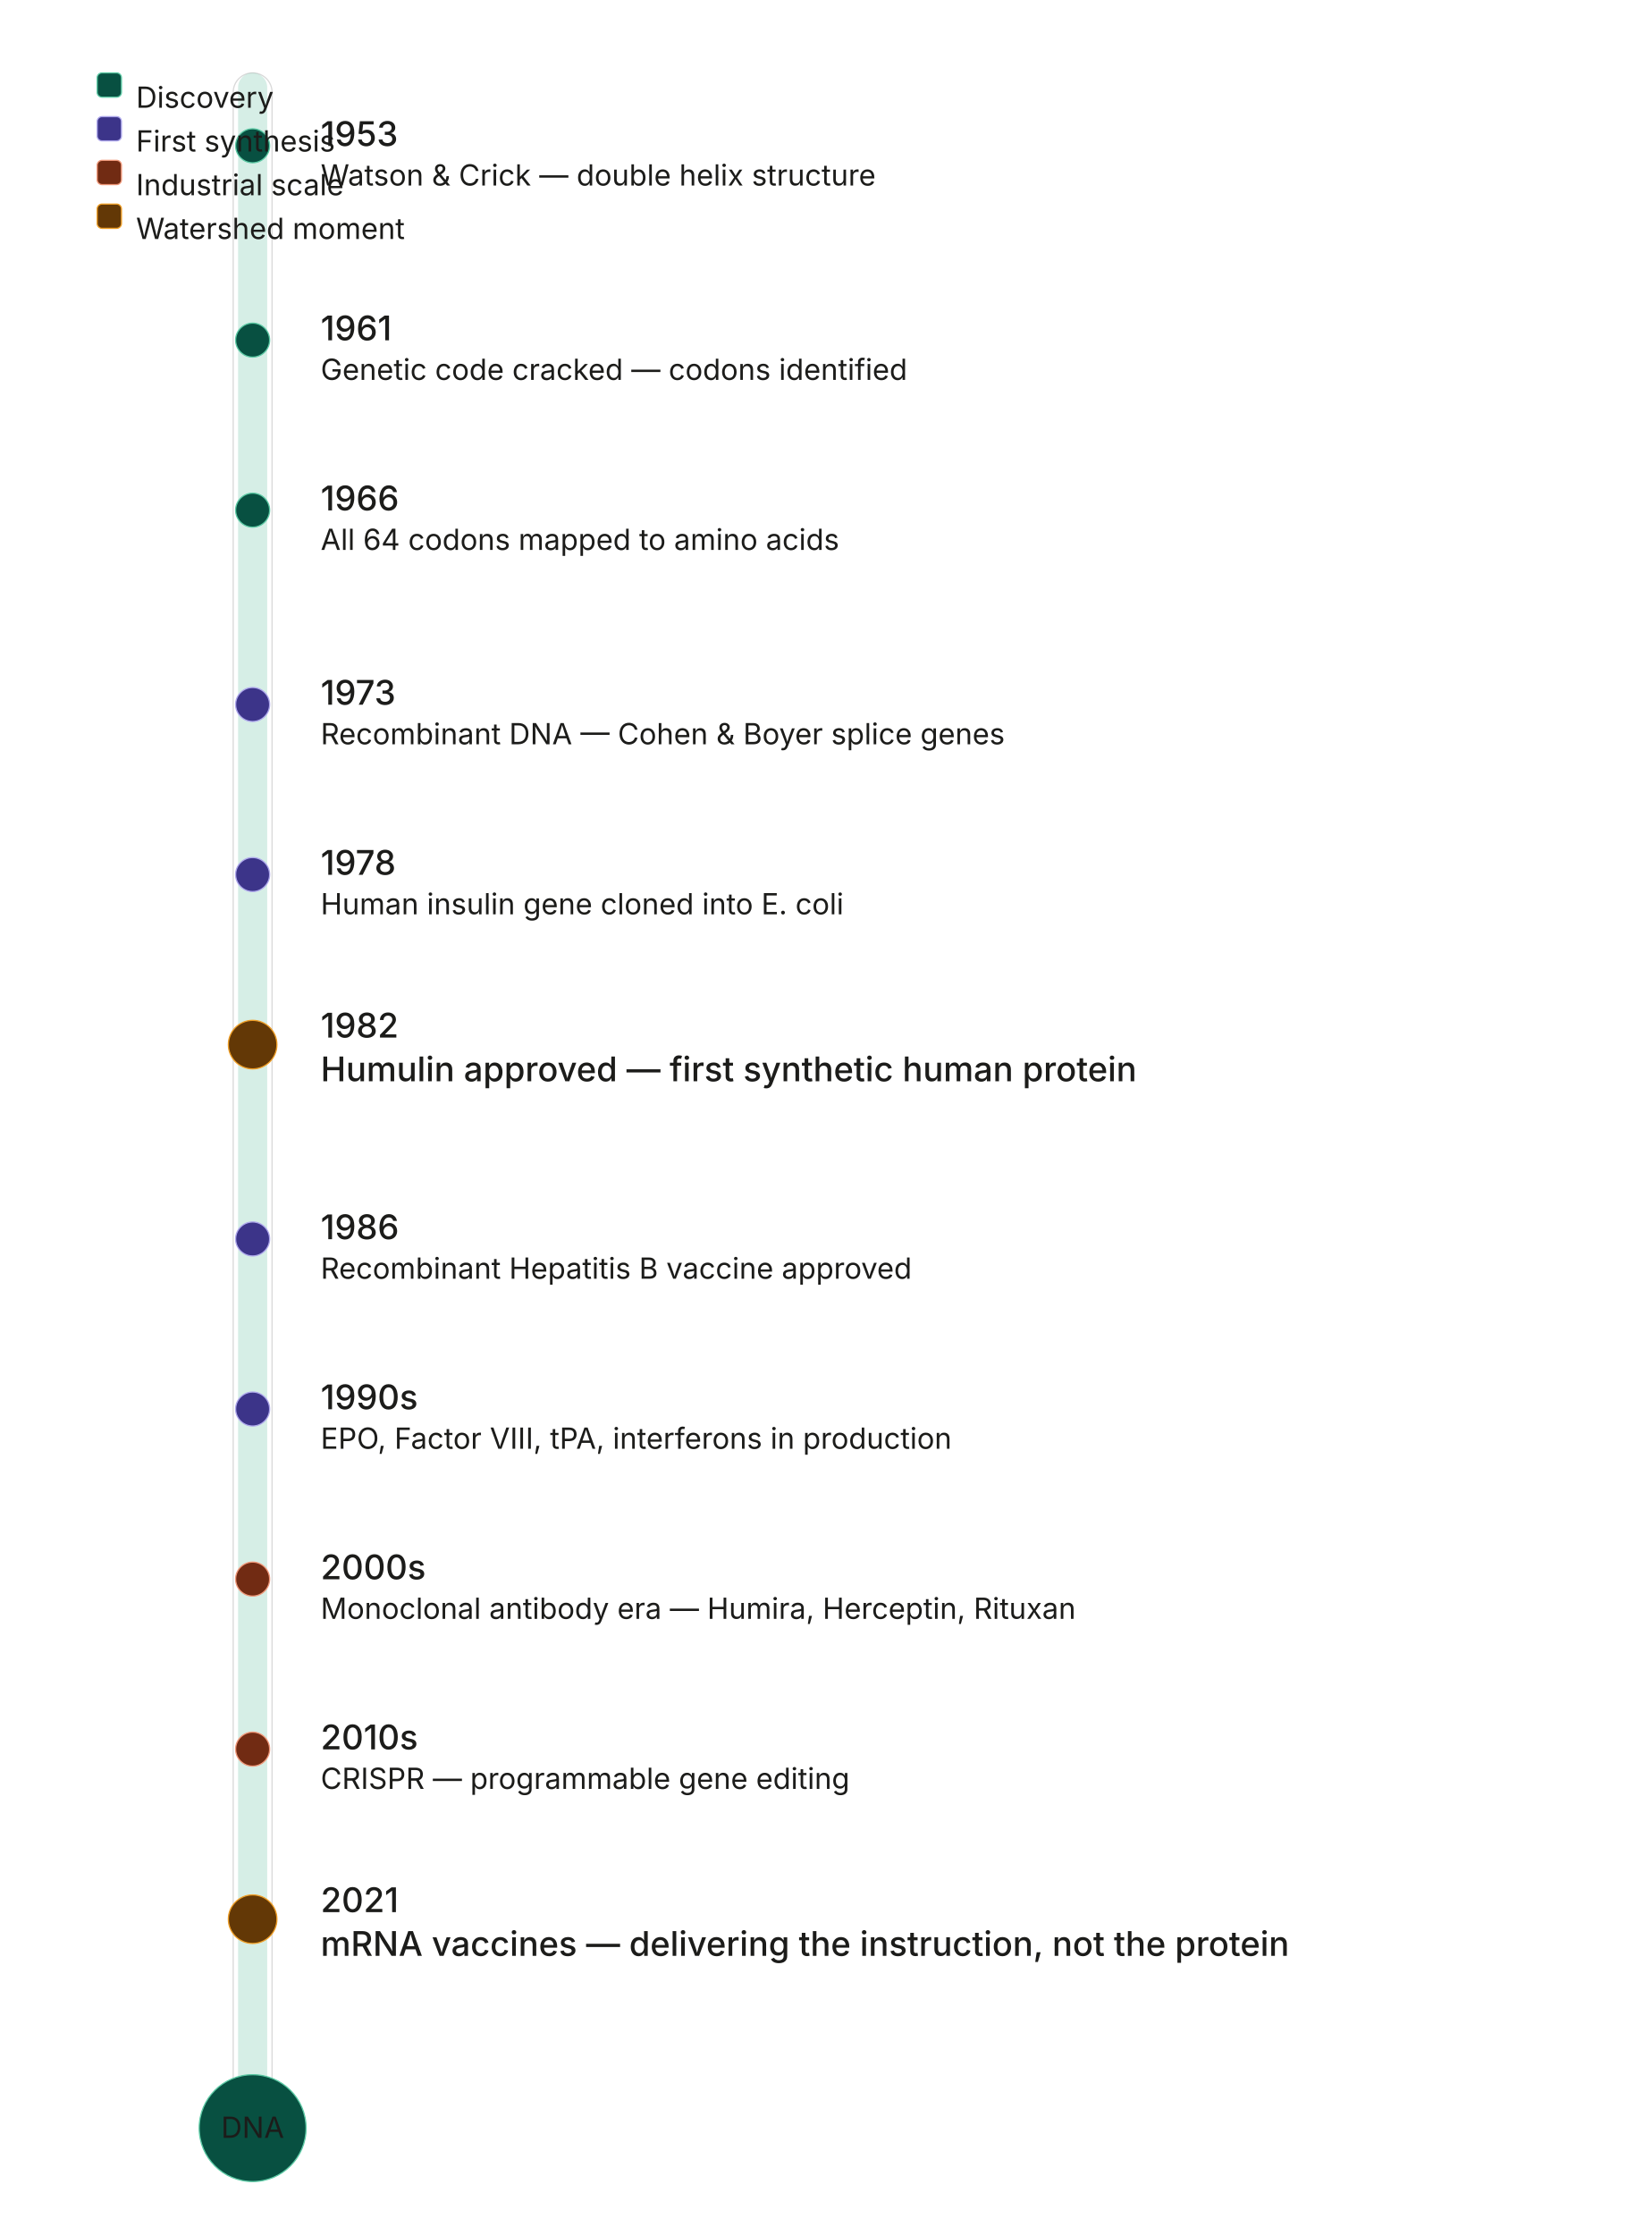
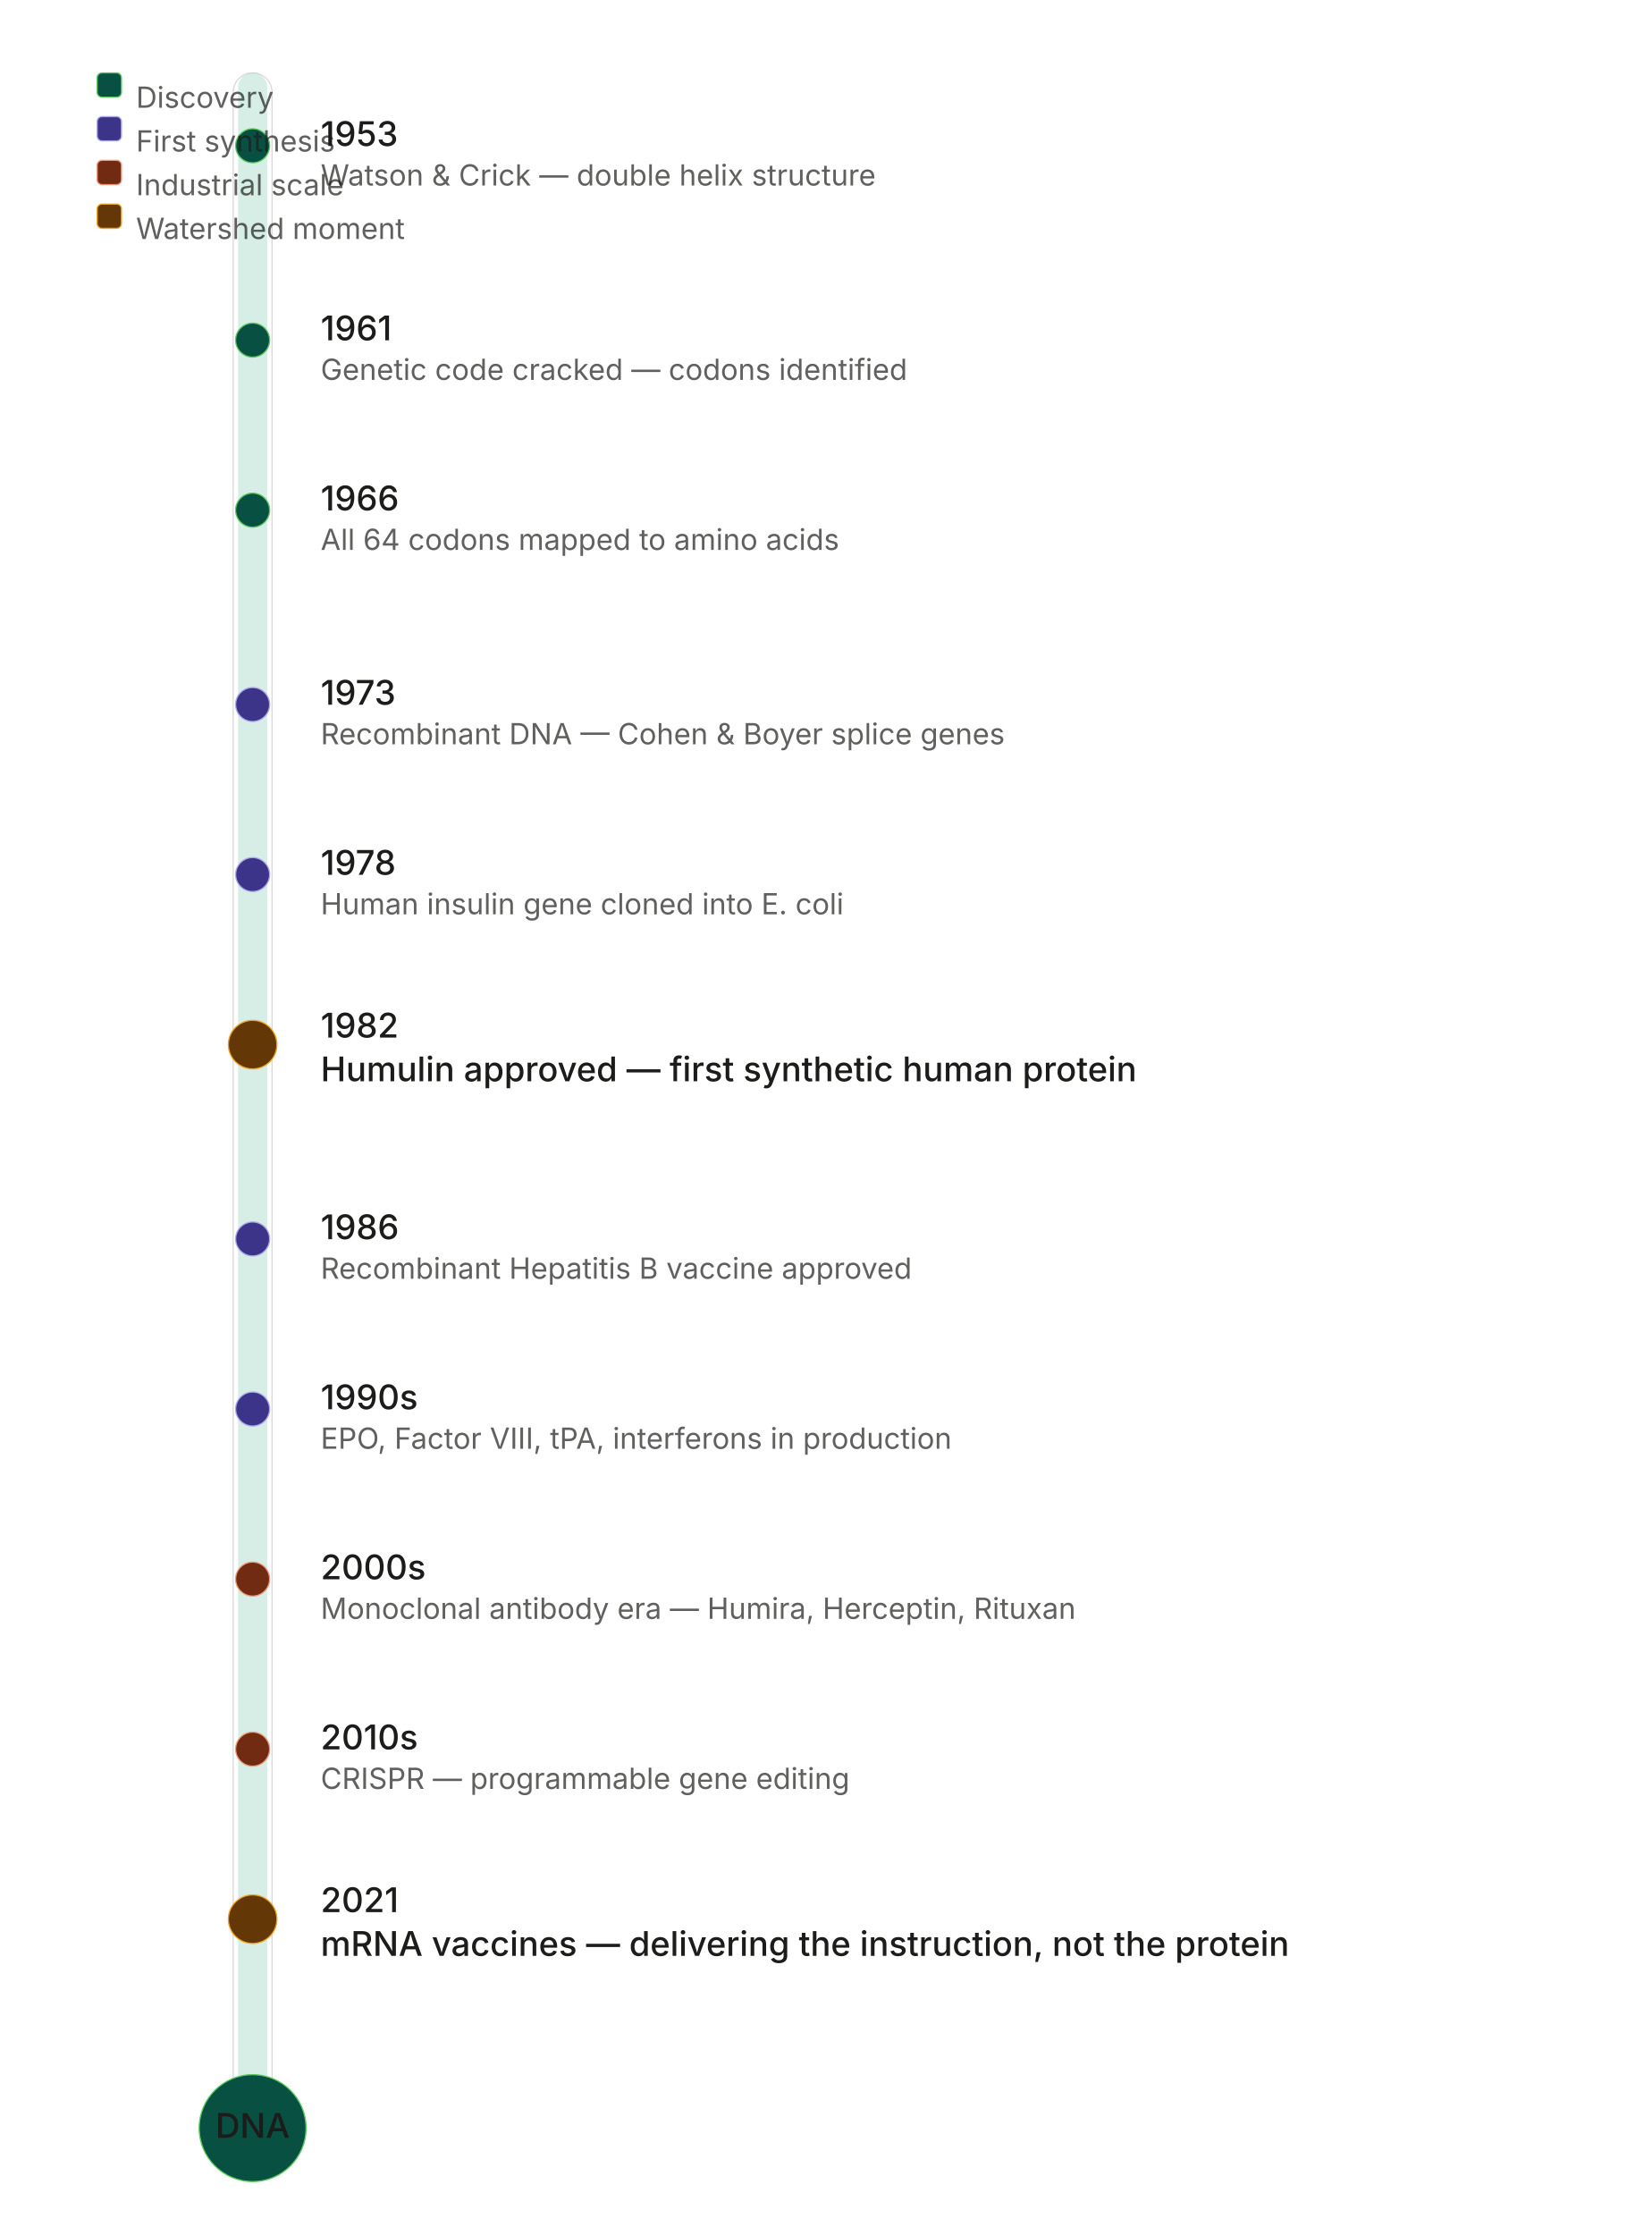
- <svg xmlns="http://www.w3.org/2000/svg" width="100%" viewBox="0 0 680 920" role="img" style="">
+ <svg xmlns="http://www.w3.org/2000/svg" width="100%" viewBox="0 0 680 920" role="img">
  <defs>
-     <marker id="arrow" viewBox="0 0 10 10" refX="8" refY="5" markerWidth="6" markerHeight="6" orient="auto-start-reverse">
-       <path d="M2 1L8 5L2 9" fill="none" stroke="context-stroke" stroke-width="1.5" stroke-linecap="round" stroke-linejoin="round" />
-     </marker>
+     <style>
+     text { font-family: -apple-system, BlinkMacSystemFont, "Segoe UI", sans-serif; }
+     .year { font-size: 14px; font-weight: 500; fill: #1c1c1a; }
+     .desc { font-size: 12px; fill: #1c1c1a; opacity: 0.7; }
+   </style>
  </defs>
-   <rect x="96" y="30" width="16" height="840" rx="8" stroke-width="0.5" style="fill:none;stroke:rgba(0,0,0,0.15);color:rgb(255, 255, 255);stroke-width:0.5px;stroke-linecap:butt;stroke-linejoin:miter;opacity:1;font-family:&quot;Anthropic Sans&quot;, -apple-system, BlinkMacSystemFont, &quot;Segoe UI&quot;, sans-serif;font-size:16px;font-weight:400;text-anchor:start;dominant-baseline:auto" />
-   <rect x="98" y="30" width="12" height="840" rx="6" fill="#1D9E75" opacity="0.18" style="fill:rgb(29, 158, 117);stroke:none;color:rgb(255, 255, 255);stroke-width:1px;stroke-linecap:butt;stroke-linejoin:miter;opacity:0.18;font-family:&quot;Anthropic Sans&quot;, -apple-system, BlinkMacSystemFont, &quot;Segoe UI&quot;, sans-serif;font-size:16px;font-weight:400;text-anchor:start;dominant-baseline:auto" />
-   <circle cx="104" cy="876" r="22" stroke-width="0.5" style="fill:rgb(8, 80, 65);stroke:rgb(93, 202, 165);color:rgb(255, 255, 255);stroke-width:0.5px;stroke-linecap:butt;stroke-linejoin:miter;opacity:1;font-family:&quot;Anthropic Sans&quot;, -apple-system, BlinkMacSystemFont, &quot;Segoe UI&quot;, sans-serif;font-size:16px;font-weight:400;text-anchor:start;dominant-baseline:auto" />
-   <text x="104" y="880" text-anchor="middle" style="fill:rgb(28,28,26);opacity:0.7;stroke:none;color:rgb(255, 255, 255);stroke-width:1px;stroke-linecap:butt;stroke-linejoin:miter;opacity:1;font-family:&quot;Anthropic Sans&quot;, -apple-system, BlinkMacSystemFont, &quot;Segoe UI&quot;, sans-serif;font-size:12px;font-weight:400;text-anchor:middle;dominant-baseline:auto">DNA</text>
-   <circle cx="104" cy="60" r="7" stroke-width="0.5" style="fill:rgb(8, 80, 65);stroke:rgb(93, 202, 165);color:rgb(255, 255, 255);stroke-width:0.5px;stroke-linecap:butt;stroke-linejoin:miter;opacity:1;font-family:&quot;Anthropic Sans&quot;, -apple-system, BlinkMacSystemFont, &quot;Segoe UI&quot;, sans-serif;font-size:16px;font-weight:400;text-anchor:start;dominant-baseline:auto" />
-   <text x="132" y="55" dominant-baseline="central" style="fill:rgb(28,28,26);stroke:none;color:rgb(255, 255, 255);stroke-width:1px;stroke-linecap:butt;stroke-linejoin:miter;opacity:1;font-family:&quot;Anthropic Sans&quot;, -apple-system, BlinkMacSystemFont, &quot;Segoe UI&quot;, sans-serif;font-size:14px;font-weight:500;text-anchor:start;dominant-baseline:central">1953</text>
-   <text x="132" y="72" dominant-baseline="central" style="fill:rgb(28,28,26);opacity:0.7;stroke:none;color:rgb(255, 255, 255);stroke-width:1px;stroke-linecap:butt;stroke-linejoin:miter;opacity:1;font-family:&quot;Anthropic Sans&quot;, -apple-system, BlinkMacSystemFont, &quot;Segoe UI&quot;, sans-serif;font-size:12px;font-weight:400;text-anchor:start;dominant-baseline:central">Watson &amp; Crick — double helix structure</text>
-   <circle cx="104" cy="140" r="7" stroke-width="0.5" style="fill:rgb(8, 80, 65);stroke:rgb(93, 202, 165);color:rgb(255, 255, 255);stroke-width:0.5px;stroke-linecap:butt;stroke-linejoin:miter;opacity:1;font-family:&quot;Anthropic Sans&quot;, -apple-system, BlinkMacSystemFont, &quot;Segoe UI&quot;, sans-serif;font-size:16px;font-weight:400;text-anchor:start;dominant-baseline:auto" />
-   <text x="132" y="135" dominant-baseline="central" style="fill:rgb(28,28,26);stroke:none;color:rgb(255, 255, 255);stroke-width:1px;stroke-linecap:butt;stroke-linejoin:miter;opacity:1;font-family:&quot;Anthropic Sans&quot;, -apple-system, BlinkMacSystemFont, &quot;Segoe UI&quot;, sans-serif;font-size:14px;font-weight:500;text-anchor:start;dominant-baseline:central">1961</text>
-   <text x="132" y="152" dominant-baseline="central" style="fill:rgb(28,28,26);opacity:0.7;stroke:none;color:rgb(255, 255, 255);stroke-width:1px;stroke-linecap:butt;stroke-linejoin:miter;opacity:1;font-family:&quot;Anthropic Sans&quot;, -apple-system, BlinkMacSystemFont, &quot;Segoe UI&quot;, sans-serif;font-size:12px;font-weight:400;text-anchor:start;dominant-baseline:central">Genetic code cracked — codons identified</text>
-   <circle cx="104" cy="210" r="7" stroke-width="0.5" style="fill:rgb(8, 80, 65);stroke:rgb(93, 202, 165);color:rgb(255, 255, 255);stroke-width:0.5px;stroke-linecap:butt;stroke-linejoin:miter;opacity:1;font-family:&quot;Anthropic Sans&quot;, -apple-system, BlinkMacSystemFont, &quot;Segoe UI&quot;, sans-serif;font-size:16px;font-weight:400;text-anchor:start;dominant-baseline:auto" />
-   <text x="132" y="205" dominant-baseline="central" style="fill:rgb(28,28,26);stroke:none;color:rgb(255, 255, 255);stroke-width:1px;stroke-linecap:butt;stroke-linejoin:miter;opacity:1;font-family:&quot;Anthropic Sans&quot;, -apple-system, BlinkMacSystemFont, &quot;Segoe UI&quot;, sans-serif;font-size:14px;font-weight:500;text-anchor:start;dominant-baseline:central">1966</text>
-   <text x="132" y="222" dominant-baseline="central" style="fill:rgb(28,28,26);opacity:0.7;stroke:none;color:rgb(255, 255, 255);stroke-width:1px;stroke-linecap:butt;stroke-linejoin:miter;opacity:1;font-family:&quot;Anthropic Sans&quot;, -apple-system, BlinkMacSystemFont, &quot;Segoe UI&quot;, sans-serif;font-size:12px;font-weight:400;text-anchor:start;dominant-baseline:central">All 64 codons mapped to amino acids</text>
-   <circle cx="104" cy="290" r="7" stroke-width="0.5" style="fill:rgb(60, 52, 137);stroke:rgb(175, 169, 236);color:rgb(255, 255, 255);stroke-width:0.5px;stroke-linecap:butt;stroke-linejoin:miter;opacity:1;font-family:&quot;Anthropic Sans&quot;, -apple-system, BlinkMacSystemFont, &quot;Segoe UI&quot;, sans-serif;font-size:16px;font-weight:400;text-anchor:start;dominant-baseline:auto" />
-   <text x="132" y="285" dominant-baseline="central" style="fill:rgb(28,28,26);stroke:none;color:rgb(255, 255, 255);stroke-width:1px;stroke-linecap:butt;stroke-linejoin:miter;opacity:1;font-family:&quot;Anthropic Sans&quot;, -apple-system, BlinkMacSystemFont, &quot;Segoe UI&quot;, sans-serif;font-size:14px;font-weight:500;text-anchor:start;dominant-baseline:central">1973</text>
-   <text x="132" y="302" dominant-baseline="central" style="fill:rgb(28,28,26);opacity:0.7;stroke:none;color:rgb(255, 255, 255);stroke-width:1px;stroke-linecap:butt;stroke-linejoin:miter;opacity:1;font-family:&quot;Anthropic Sans&quot;, -apple-system, BlinkMacSystemFont, &quot;Segoe UI&quot;, sans-serif;font-size:12px;font-weight:400;text-anchor:start;dominant-baseline:central">Recombinant DNA — Cohen &amp; Boyer splice genes</text>
-   <circle cx="104" cy="360" r="7" stroke-width="0.5" style="fill:rgb(60, 52, 137);stroke:rgb(175, 169, 236);color:rgb(255, 255, 255);stroke-width:0.5px;stroke-linecap:butt;stroke-linejoin:miter;opacity:1;font-family:&quot;Anthropic Sans&quot;, -apple-system, BlinkMacSystemFont, &quot;Segoe UI&quot;, sans-serif;font-size:16px;font-weight:400;text-anchor:start;dominant-baseline:auto" />
-   <text x="132" y="355" dominant-baseline="central" style="fill:rgb(28,28,26);stroke:none;color:rgb(255, 255, 255);stroke-width:1px;stroke-linecap:butt;stroke-linejoin:miter;opacity:1;font-family:&quot;Anthropic Sans&quot;, -apple-system, BlinkMacSystemFont, &quot;Segoe UI&quot;, sans-serif;font-size:14px;font-weight:500;text-anchor:start;dominant-baseline:central">1978</text>
-   <text x="132" y="372" dominant-baseline="central" style="fill:rgb(28,28,26);opacity:0.7;stroke:none;color:rgb(255, 255, 255);stroke-width:1px;stroke-linecap:butt;stroke-linejoin:miter;opacity:1;font-family:&quot;Anthropic Sans&quot;, -apple-system, BlinkMacSystemFont, &quot;Segoe UI&quot;, sans-serif;font-size:12px;font-weight:400;text-anchor:start;dominant-baseline:central">Human insulin gene cloned into E. coli</text>
-   <g style="fill:rgb(0, 0, 0);stroke:none;color:rgb(255, 255, 255);stroke-width:1px;stroke-linecap:butt;stroke-linejoin:miter;opacity:1;font-family:&quot;Anthropic Sans&quot;, -apple-system, BlinkMacSystemFont, &quot;Segoe UI&quot;, sans-serif;font-size:16px;font-weight:400;text-anchor:start;dominant-baseline:auto">
-     <circle cx="104" cy="430" r="10" stroke-width="0.5" style="fill:rgb(99, 56, 6);stroke:rgb(239, 159, 39);color:rgb(255, 255, 255);stroke-width:0.5px;stroke-linecap:butt;stroke-linejoin:miter;opacity:1;font-family:&quot;Anthropic Sans&quot;, -apple-system, BlinkMacSystemFont, &quot;Segoe UI&quot;, sans-serif;font-size:16px;font-weight:400;text-anchor:start;dominant-baseline:auto" />
-     <text x="132" y="422" dominant-baseline="central" style="fill:rgb(28,28,26);stroke:none;color:rgb(255, 255, 255);stroke-width:1px;stroke-linecap:butt;stroke-linejoin:miter;opacity:1;font-family:&quot;Anthropic Sans&quot;, -apple-system, BlinkMacSystemFont, &quot;Segoe UI&quot;, sans-serif;font-size:14px;font-weight:500;text-anchor:start;dominant-baseline:central">1982</text>
-     <text x="132" y="440" dominant-baseline="central" style="fill:rgb(28,28,26);stroke:none;color:rgb(255, 255, 255);stroke-width:1px;stroke-linecap:butt;stroke-linejoin:miter;opacity:1;font-family:&quot;Anthropic Sans&quot;, -apple-system, BlinkMacSystemFont, &quot;Segoe UI&quot;, sans-serif;font-size:14px;font-weight:500;text-anchor:start;dominant-baseline:central">Humulin approved — first synthetic human protein</text>
-   </g>
-   <circle cx="104" cy="510" r="7" stroke-width="0.5" style="fill:rgb(60, 52, 137);stroke:rgb(175, 169, 236);color:rgb(255, 255, 255);stroke-width:0.5px;stroke-linecap:butt;stroke-linejoin:miter;opacity:1;font-family:&quot;Anthropic Sans&quot;, -apple-system, BlinkMacSystemFont, &quot;Segoe UI&quot;, sans-serif;font-size:16px;font-weight:400;text-anchor:start;dominant-baseline:auto" />
-   <text x="132" y="505" dominant-baseline="central" style="fill:rgb(28,28,26);stroke:none;color:rgb(255, 255, 255);stroke-width:1px;stroke-linecap:butt;stroke-linejoin:miter;opacity:1;font-family:&quot;Anthropic Sans&quot;, -apple-system, BlinkMacSystemFont, &quot;Segoe UI&quot;, sans-serif;font-size:14px;font-weight:500;text-anchor:start;dominant-baseline:central">1986</text>
-   <text x="132" y="522" dominant-baseline="central" style="fill:rgb(28,28,26);opacity:0.7;stroke:none;color:rgb(255, 255, 255);stroke-width:1px;stroke-linecap:butt;stroke-linejoin:miter;opacity:1;font-family:&quot;Anthropic Sans&quot;, -apple-system, BlinkMacSystemFont, &quot;Segoe UI&quot;, sans-serif;font-size:12px;font-weight:400;text-anchor:start;dominant-baseline:central">Recombinant Hepatitis B vaccine approved</text>
-   <circle cx="104" cy="580" r="7" stroke-width="0.5" style="fill:rgb(60, 52, 137);stroke:rgb(175, 169, 236);color:rgb(255, 255, 255);stroke-width:0.5px;stroke-linecap:butt;stroke-linejoin:miter;opacity:1;font-family:&quot;Anthropic Sans&quot;, -apple-system, BlinkMacSystemFont, &quot;Segoe UI&quot;, sans-serif;font-size:16px;font-weight:400;text-anchor:start;dominant-baseline:auto" />
-   <text x="132" y="575" dominant-baseline="central" style="fill:rgb(28,28,26);stroke:none;color:rgb(255, 255, 255);stroke-width:1px;stroke-linecap:butt;stroke-linejoin:miter;opacity:1;font-family:&quot;Anthropic Sans&quot;, -apple-system, BlinkMacSystemFont, &quot;Segoe UI&quot;, sans-serif;font-size:14px;font-weight:500;text-anchor:start;dominant-baseline:central">1990s</text>
-   <text x="132" y="592" dominant-baseline="central" style="fill:rgb(28,28,26);opacity:0.7;stroke:none;color:rgb(255, 255, 255);stroke-width:1px;stroke-linecap:butt;stroke-linejoin:miter;opacity:1;font-family:&quot;Anthropic Sans&quot;, -apple-system, BlinkMacSystemFont, &quot;Segoe UI&quot;, sans-serif;font-size:12px;font-weight:400;text-anchor:start;dominant-baseline:central">EPO, Factor VIII, tPA, interferons in production</text>
-   <circle cx="104" cy="650" r="7" stroke-width="0.5" style="fill:rgb(113, 43, 19);stroke:rgb(240, 153, 123);color:rgb(255, 255, 255);stroke-width:0.5px;stroke-linecap:butt;stroke-linejoin:miter;opacity:1;font-family:&quot;Anthropic Sans&quot;, -apple-system, BlinkMacSystemFont, &quot;Segoe UI&quot;, sans-serif;font-size:16px;font-weight:400;text-anchor:start;dominant-baseline:auto" />
-   <text x="132" y="645" dominant-baseline="central" style="fill:rgb(28,28,26);stroke:none;color:rgb(255, 255, 255);stroke-width:1px;stroke-linecap:butt;stroke-linejoin:miter;opacity:1;font-family:&quot;Anthropic Sans&quot;, -apple-system, BlinkMacSystemFont, &quot;Segoe UI&quot;, sans-serif;font-size:14px;font-weight:500;text-anchor:start;dominant-baseline:central">2000s</text>
-   <text x="132" y="662" dominant-baseline="central" style="fill:rgb(28,28,26);opacity:0.7;stroke:none;color:rgb(255, 255, 255);stroke-width:1px;stroke-linecap:butt;stroke-linejoin:miter;opacity:1;font-family:&quot;Anthropic Sans&quot;, -apple-system, BlinkMacSystemFont, &quot;Segoe UI&quot;, sans-serif;font-size:12px;font-weight:400;text-anchor:start;dominant-baseline:central">Monoclonal antibody era — Humira, Herceptin, Rituxan</text>
-   <circle cx="104" cy="720" r="7" stroke-width="0.5" style="fill:rgb(113, 43, 19);stroke:rgb(240, 153, 123);color:rgb(255, 255, 255);stroke-width:0.5px;stroke-linecap:butt;stroke-linejoin:miter;opacity:1;font-family:&quot;Anthropic Sans&quot;, -apple-system, BlinkMacSystemFont, &quot;Segoe UI&quot;, sans-serif;font-size:16px;font-weight:400;text-anchor:start;dominant-baseline:auto" />
-   <text x="132" y="715" dominant-baseline="central" style="fill:rgb(28,28,26);stroke:none;color:rgb(255, 255, 255);stroke-width:1px;stroke-linecap:butt;stroke-linejoin:miter;opacity:1;font-family:&quot;Anthropic Sans&quot;, -apple-system, BlinkMacSystemFont, &quot;Segoe UI&quot;, sans-serif;font-size:14px;font-weight:500;text-anchor:start;dominant-baseline:central">2010s</text>
-   <text x="132" y="732" dominant-baseline="central" style="fill:rgb(28,28,26);opacity:0.7;stroke:none;color:rgb(255, 255, 255);stroke-width:1px;stroke-linecap:butt;stroke-linejoin:miter;opacity:1;font-family:&quot;Anthropic Sans&quot;, -apple-system, BlinkMacSystemFont, &quot;Segoe UI&quot;, sans-serif;font-size:12px;font-weight:400;text-anchor:start;dominant-baseline:central">CRISPR — programmable gene editing</text>
-   <g style="fill:rgb(0, 0, 0);stroke:none;color:rgb(255, 255, 255);stroke-width:1px;stroke-linecap:butt;stroke-linejoin:miter;opacity:1;font-family:&quot;Anthropic Sans&quot;, -apple-system, BlinkMacSystemFont, &quot;Segoe UI&quot;, sans-serif;font-size:16px;font-weight:400;text-anchor:start;dominant-baseline:auto">
-     <circle cx="104" cy="790" r="10" stroke-width="0.5" style="fill:rgb(99, 56, 6);stroke:rgb(239, 159, 39);color:rgb(255, 255, 255);stroke-width:0.5px;stroke-linecap:butt;stroke-linejoin:miter;opacity:1;font-family:&quot;Anthropic Sans&quot;, -apple-system, BlinkMacSystemFont, &quot;Segoe UI&quot;, sans-serif;font-size:16px;font-weight:400;text-anchor:start;dominant-baseline:auto" />
-     <text x="132" y="782" dominant-baseline="central" style="fill:rgb(28,28,26);stroke:none;color:rgb(255, 255, 255);stroke-width:1px;stroke-linecap:butt;stroke-linejoin:miter;opacity:1;font-family:&quot;Anthropic Sans&quot;, -apple-system, BlinkMacSystemFont, &quot;Segoe UI&quot;, sans-serif;font-size:14px;font-weight:500;text-anchor:start;dominant-baseline:central">2021</text>
-     <text x="132" y="800" dominant-baseline="central" style="fill:rgb(28,28,26);stroke:none;color:rgb(255, 255, 255);stroke-width:1px;stroke-linecap:butt;stroke-linejoin:miter;opacity:1;font-family:&quot;Anthropic Sans&quot;, -apple-system, BlinkMacSystemFont, &quot;Segoe UI&quot;, sans-serif;font-size:14px;font-weight:500;text-anchor:start;dominant-baseline:central">mRNA vaccines — delivering the instruction, not the protein</text>
-   </g>
-   <g style="fill:rgb(0, 0, 0);stroke:none;color:rgb(255, 255, 255);stroke-width:1px;stroke-linecap:butt;stroke-linejoin:miter;opacity:1;font-family:&quot;Anthropic Sans&quot;, -apple-system, BlinkMacSystemFont, &quot;Segoe UI&quot;, sans-serif;font-size:16px;font-weight:400;text-anchor:start;dominant-baseline:auto">
-     <rect x="40" y="30" width="10" height="10" rx="2" stroke-width="0.5" style="fill:rgb(8, 80, 65);stroke:rgb(93, 202, 165);color:rgb(255, 255, 255);stroke-width:0.5px;stroke-linecap:butt;stroke-linejoin:miter;opacity:1;font-family:&quot;Anthropic Sans&quot;, -apple-system, BlinkMacSystemFont, &quot;Segoe UI&quot;, sans-serif;font-size:16px;font-weight:400;text-anchor:start;dominant-baseline:auto" />
-   </g>
-   <text x="56" y="40" dominant-baseline="central" style="fill:rgb(28,28,26);opacity:0.7;stroke:none;color:rgb(255, 255, 255);stroke-width:1px;stroke-linecap:butt;stroke-linejoin:miter;opacity:1;font-family:&quot;Anthropic Sans&quot;, -apple-system, BlinkMacSystemFont, &quot;Segoe UI&quot;, sans-serif;font-size:12px;font-weight:400;text-anchor:start;dominant-baseline:central">Discovery</text>
-   <g style="fill:rgb(0, 0, 0);stroke:none;color:rgb(255, 255, 255);stroke-width:1px;stroke-linecap:butt;stroke-linejoin:miter;opacity:1;font-family:&quot;Anthropic Sans&quot;, -apple-system, BlinkMacSystemFont, &quot;Segoe UI&quot;, sans-serif;font-size:16px;font-weight:400;text-anchor:start;dominant-baseline:auto">
-     <rect x="40" y="48" width="10" height="10" rx="2" stroke-width="0.5" style="fill:rgb(60, 52, 137);stroke:rgb(175, 169, 236);color:rgb(255, 255, 255);stroke-width:0.5px;stroke-linecap:butt;stroke-linejoin:miter;opacity:1;font-family:&quot;Anthropic Sans&quot;, -apple-system, BlinkMacSystemFont, &quot;Segoe UI&quot;, sans-serif;font-size:16px;font-weight:400;text-anchor:start;dominant-baseline:auto" />
-   </g>
-   <text x="56" y="58" dominant-baseline="central" style="fill:rgb(28,28,26);opacity:0.7;stroke:none;color:rgb(255, 255, 255);stroke-width:1px;stroke-linecap:butt;stroke-linejoin:miter;opacity:1;font-family:&quot;Anthropic Sans&quot;, -apple-system, BlinkMacSystemFont, &quot;Segoe UI&quot;, sans-serif;font-size:12px;font-weight:400;text-anchor:start;dominant-baseline:central">First synthesis</text>
-   <g style="fill:rgb(0, 0, 0);stroke:none;color:rgb(255, 255, 255);stroke-width:1px;stroke-linecap:butt;stroke-linejoin:miter;opacity:1;font-family:&quot;Anthropic Sans&quot;, -apple-system, BlinkMacSystemFont, &quot;Segoe UI&quot;, sans-serif;font-size:16px;font-weight:400;text-anchor:start;dominant-baseline:auto">
-     <rect x="40" y="66" width="10" height="10" rx="2" stroke-width="0.5" style="fill:rgb(113, 43, 19);stroke:rgb(240, 153, 123);color:rgb(255, 255, 255);stroke-width:0.5px;stroke-linecap:butt;stroke-linejoin:miter;opacity:1;font-family:&quot;Anthropic Sans&quot;, -apple-system, BlinkMacSystemFont, &quot;Segoe UI&quot;, sans-serif;font-size:16px;font-weight:400;text-anchor:start;dominant-baseline:auto" />
-   </g>
-   <text x="56" y="76" dominant-baseline="central" style="fill:rgb(28,28,26);opacity:0.7;stroke:none;color:rgb(255, 255, 255);stroke-width:1px;stroke-linecap:butt;stroke-linejoin:miter;opacity:1;font-family:&quot;Anthropic Sans&quot;, -apple-system, BlinkMacSystemFont, &quot;Segoe UI&quot;, sans-serif;font-size:12px;font-weight:400;text-anchor:start;dominant-baseline:central">Industrial scale</text>
-   <g style="fill:rgb(0, 0, 0);stroke:none;color:rgb(255, 255, 255);stroke-width:1px;stroke-linecap:butt;stroke-linejoin:miter;opacity:1;font-family:&quot;Anthropic Sans&quot;, -apple-system, BlinkMacSystemFont, &quot;Segoe UI&quot;, sans-serif;font-size:16px;font-weight:400;text-anchor:start;dominant-baseline:auto">
-     <rect x="40" y="84" width="10" height="10" rx="2" stroke-width="0.5" style="fill:rgb(99, 56, 6);stroke:rgb(239, 159, 39);color:rgb(255, 255, 255);stroke-width:0.5px;stroke-linecap:butt;stroke-linejoin:miter;opacity:1;font-family:&quot;Anthropic Sans&quot;, -apple-system, BlinkMacSystemFont, &quot;Segoe UI&quot;, sans-serif;font-size:16px;font-weight:400;text-anchor:start;dominant-baseline:auto" />
-   </g>
-   <text x="56" y="94" dominant-baseline="central" style="fill:rgb(28,28,26);opacity:0.7;stroke:none;color:rgb(255, 255, 255);stroke-width:1px;stroke-linecap:butt;stroke-linejoin:miter;opacity:1;font-family:&quot;Anthropic Sans&quot;, -apple-system, BlinkMacSystemFont, &quot;Segoe UI&quot;, sans-serif;font-size:12px;font-weight:400;text-anchor:start;dominant-baseline:central">Watershed moment</text>
+   <rect x="96" y="30" width="16" height="840" rx="8" fill="none" stroke="rgba(0,0,0,0.15)" stroke-width="0.5" />
+   <rect x="98" y="30" width="12" height="840" rx="6" fill="#1D9E75" opacity="0.18" />
+   <circle cx="104" cy="876" r="22" fill="#085041" stroke="#5dca5d" stroke-width="0.5" />
+   <text x="104" y="880" text-anchor="middle" class="year" style="text-anchor:middle;">DNA</text>
+   <circle cx="104" cy="60" r="7" fill="#085041" stroke="#5dca5d" stroke-width="0.5" />
+   <text x="132" y="55" dominant-baseline="central" class="year">1953</text>
+   <text x="132" y="72" dominant-baseline="central" class="desc">Watson &amp; Crick — double helix structure</text>
+   <circle cx="104" cy="140" r="7" fill="#085041" stroke="#5dca5d" stroke-width="0.5" />
+   <text x="132" y="135" dominant-baseline="central" class="year">1961</text>
+   <text x="132" y="152" dominant-baseline="central" class="desc">Genetic code cracked — codons identified</text>
+   <circle cx="104" cy="210" r="7" fill="#085041" stroke="#5dca5d" stroke-width="0.5" />
+   <text x="132" y="205" dominant-baseline="central" class="year">1966</text>
+   <text x="132" y="222" dominant-baseline="central" class="desc">All 64 codons mapped to amino acids</text>
+   <circle cx="104" cy="290" r="7" fill="#3c3489" stroke="#afa9ec" stroke-width="0.5" />
+   <text x="132" y="285" dominant-baseline="central" class="year">1973</text>
+   <text x="132" y="302" dominant-baseline="central" class="desc">Recombinant DNA — Cohen &amp; Boyer splice genes</text>
+   <circle cx="104" cy="360" r="7" fill="#3c3489" stroke="#afa9ec" stroke-width="0.5" />
+   <text x="132" y="355" dominant-baseline="central" class="year">1978</text>
+   <text x="132" y="372" dominant-baseline="central" class="desc">Human insulin gene cloned into E. coli</text>
+   <circle cx="104" cy="430" r="10" fill="#633806" stroke="#efa727" stroke-width="0.5" />
+   <text x="132" y="422" dominant-baseline="central" class="year">1982</text>
+   <text x="132" y="440" dominant-baseline="central" class="year">Humulin approved — first synthetic human protein</text>
+   <circle cx="104" cy="510" r="7" fill="#3c3489" stroke="#afa9ec" stroke-width="0.5" />
+   <text x="132" y="505" dominant-baseline="central" class="year">1986</text>
+   <text x="132" y="522" dominant-baseline="central" class="desc">Recombinant Hepatitis B vaccine approved</text>
+   <circle cx="104" cy="580" r="7" fill="#3c3489" stroke="#afa9ec" stroke-width="0.5" />
+   <text x="132" y="575" dominant-baseline="central" class="year">1990s</text>
+   <text x="132" y="592" dominant-baseline="central" class="desc">EPO, Factor VIII, tPA, interferons in production</text>
+   <circle cx="104" cy="650" r="7" fill="#712b13" stroke="#f0997b" stroke-width="0.5" />
+   <text x="132" y="645" dominant-baseline="central" class="year">2000s</text>
+   <text x="132" y="662" dominant-baseline="central" class="desc">Monoclonal antibody era — Humira, Herceptin, Rituxan</text>
+   <circle cx="104" cy="720" r="7" fill="#712b13" stroke="#f0997b" stroke-width="0.5" />
+   <text x="132" y="715" dominant-baseline="central" class="year">2010s</text>
+   <text x="132" y="732" dominant-baseline="central" class="desc">CRISPR — programmable gene editing</text>
+   <circle cx="104" cy="790" r="10" fill="#633806" stroke="#efa727" stroke-width="0.5" />
+   <text x="132" y="782" dominant-baseline="central" class="year">2021</text>
+   <text x="132" y="800" dominant-baseline="central" class="year">mRNA vaccines — delivering the instruction, not the protein</text>
+   <rect x="40" y="30" width="10" height="10" rx="2" fill="#085041" stroke="#5dca5d" stroke-width="0.5" />
+   <text x="56" y="40" dominant-baseline="central" class="desc">Discovery</text>
+   <rect x="40" y="48" width="10" height="10" rx="2" fill="#3c3489" stroke="#afa9ec" stroke-width="0.5" />
+   <text x="56" y="58" dominant-baseline="central" class="desc">First synthesis</text>
+   <rect x="40" y="66" width="10" height="10" rx="2" fill="#712b13" stroke="#f0997b" stroke-width="0.5" />
+   <text x="56" y="76" dominant-baseline="central" class="desc">Industrial scale</text>
+   <rect x="40" y="84" width="10" height="10" rx="2" fill="#633806" stroke="#efa727" stroke-width="0.5" />
+   <text x="56" y="94" dominant-baseline="central" class="desc">Watershed moment</text>
</svg>
